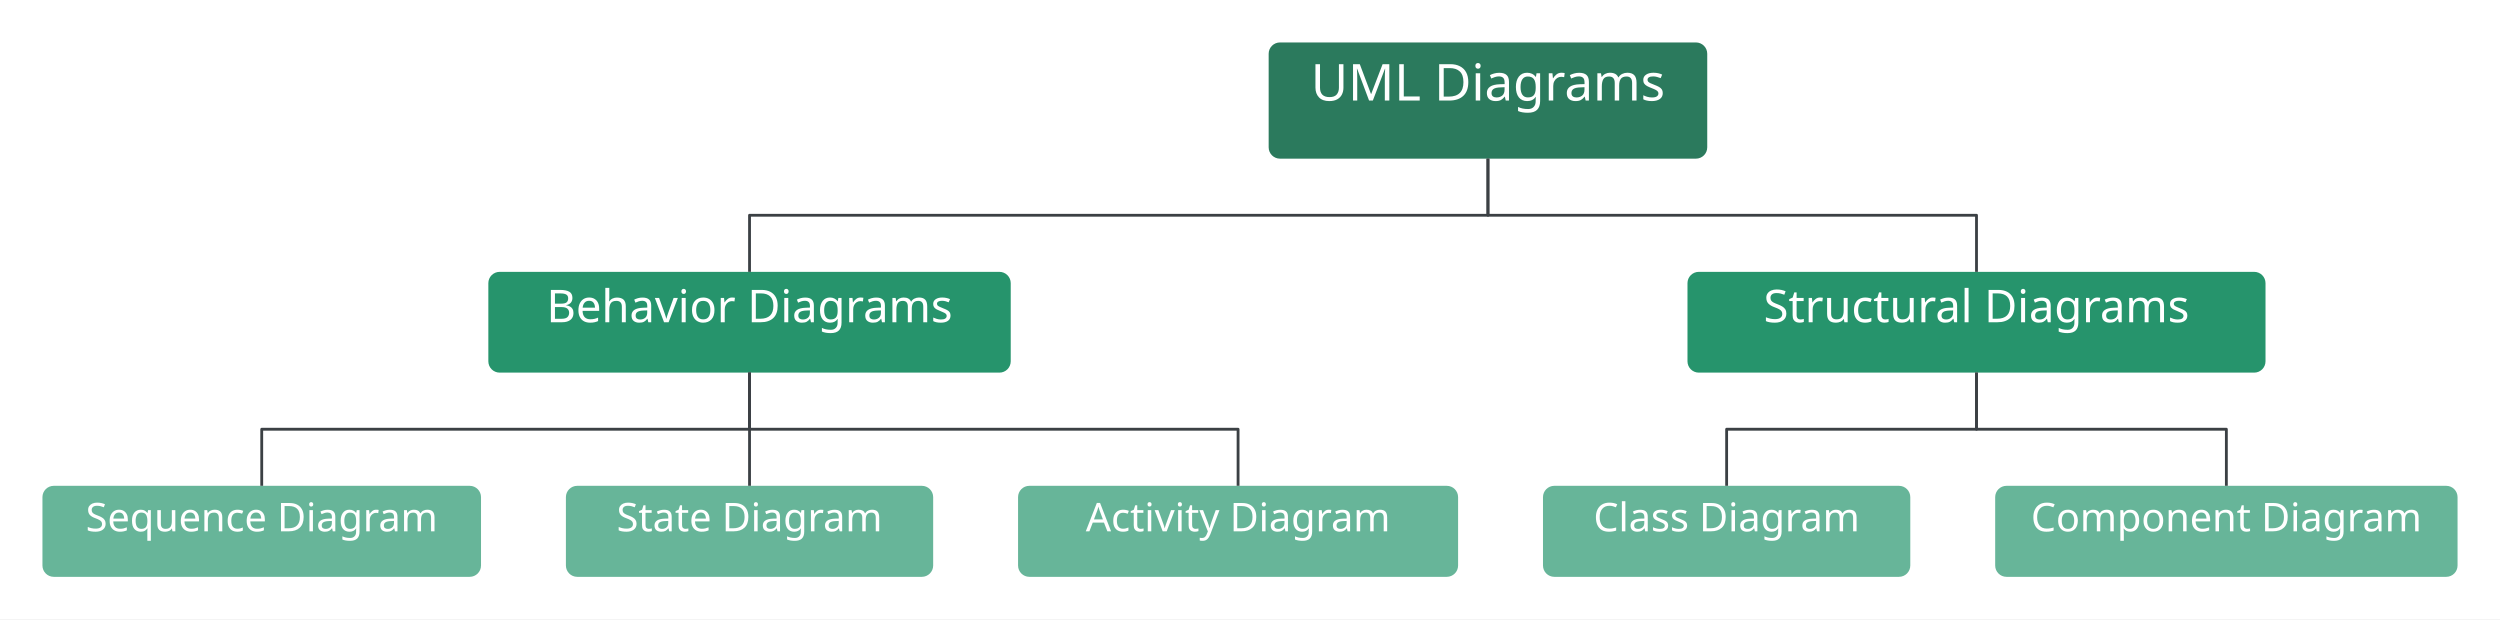
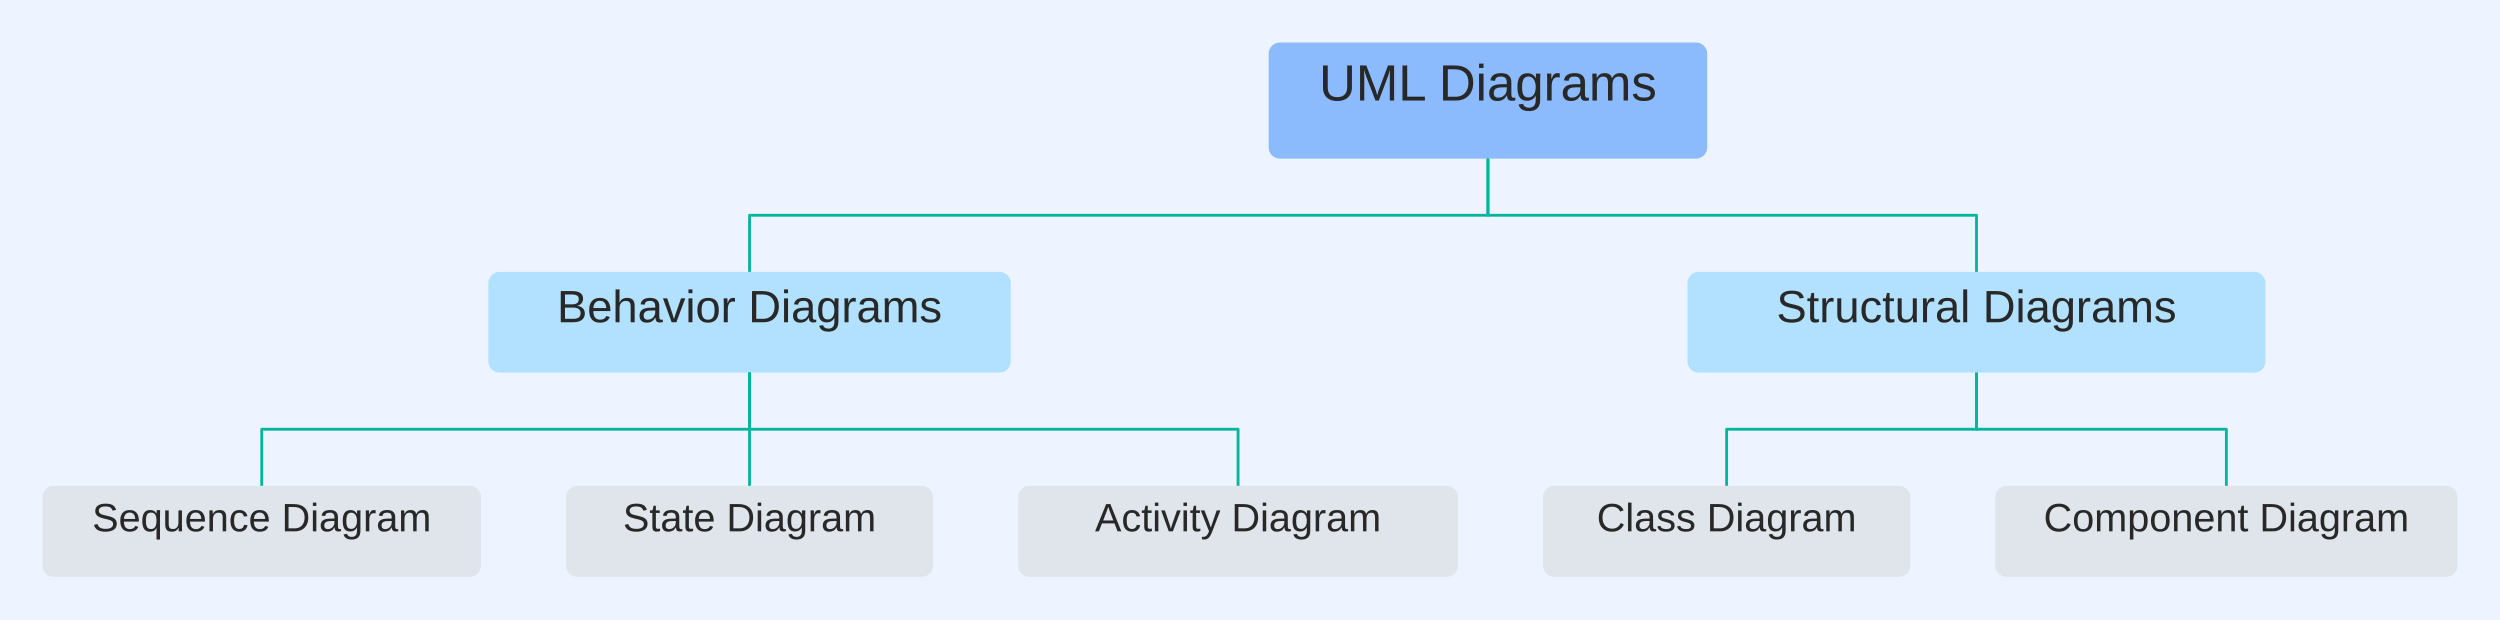
<svg xmlns="http://www.w3.org/2000/svg" width="883.476" height="218.848">
  <defs id="defs_1" />
-   <path opacity="1" stroke-width="1" stroke-opacity="1" fill-opacity="1" d="M 0,0 l 883.476,0 l 0,218.848 l-883.476 0 z" fill="#fff" stroke="none" />
+   <path opacity="1" stroke-width="1" stroke-opacity="1" fill-opacity="1" d="M 0,0 l 883.476,0 l 0,218.848 l-883.476 0 z" fill="#EDF4FF" stroke="none"> </path>
  <g opacity="1" transform="matrix(1,0,0,1,15,15)">
    <g opacity="1">
-       <path opacity="1" stroke-width="1" stroke-opacity="1" fill-opacity="1" d="M 437.332,0 l 146.99,0 a 4,4,0,0,1,4,4 l 0,33.068 a 4,4,0,0,1,-4,4 l -146.99,0 a 4,4,0,0,1,-4,-4 l 0,-33.068 a 4,4,0,0,1,4,-4 z" fill="#2B7A5D" stroke="none" />
-       <text alignment-baseline="central" text-anchor="middle" opacity="1" stroke-width="1" stroke-opacity="1" fill-opacity="1" x="510.827" y="20.534" font-size="18" font-family="Source Code Pro, sans-serif" font-style="normal" font-weight="normal" font-variant="normal" fill="#fff" paint-order="stroke" style="stroke-linecap:butt; stroke-linejoin:miter;" stroke="none">UML Diagrams</text>
+       <path opacity="1" stroke-width="1" stroke-opacity="1" fill-opacity="1" d="M 437.332,0 l 146.99,0 a 4,4,0,0,1,4,4 l 0,33.068 a 4,4,0,0,1,-4,4 l -146.99,0 a 4,4,0,0,1,-4,-4 l 0,-33.068 a 4,4,0,0,1,4,-4 z" fill="#8BBBFD" stroke="none" />
+       <text alignment-baseline="central" text-anchor="middle" opacity="1" stroke-width="1" stroke-opacity="1" fill-opacity="1" x="510.827" y="20.534" font-size="18" font-family="Arial" font-style="normal" font-weight="normal" font-variant="normal" fill="#272827" paint-order="stroke" style="stroke-linecap:butt; stroke-linejoin:miter;" stroke="none">UML Diagrams</text>
    </g>
    <g opacity="1">
-       <path opacity="1" stroke-width="1" stroke-opacity="1" fill-opacity="1" d="M 161.575,81.068 l 176.608,0 a 4,4,0,0,1,4,4 l 0,27.616 a 4,4,0,0,1,-4,4 l -176.608,0 a 4,4,0,0,1,-4,-4 l 0,-27.616 a 4,4,0,0,1,4,-4 z" fill="#26946C" stroke="none" />
-       <text alignment-baseline="central" text-anchor="middle" opacity="1" stroke-width="1" stroke-opacity="1" fill-opacity="1" x="249.879" y="98.876" font-size="16" font-family="Source Code Pro, sans-serif" font-style="normal" font-weight="normal" font-variant="normal" fill="#fff" paint-order="stroke" style="stroke-linecap:butt; stroke-linejoin:miter;" stroke="none">Behavior Diagrams</text>
+       <path opacity="1" stroke-width="1" stroke-opacity="1" fill-opacity="1" d="M 161.575,81.068 l 176.608,0 a 4,4,0,0,1,4,4 l 0,27.616 a 4,4,0,0,1,-4,4 l -176.608,0 a 4,4,0,0,1,-4,-4 l 0,-27.616 a 4,4,0,0,1,4,-4 z" fill="#b1e1ff" stroke="none" />
+       <text alignment-baseline="central" text-anchor="middle" opacity="1" stroke-width="1" stroke-opacity="1" fill-opacity="1" x="249.879" y="98.876" font-size="16" font-family="Arial" font-style="normal" font-weight="normal" font-variant="normal" fill="#272827" paint-order="stroke" style="stroke-linecap:butt; stroke-linejoin:miter;" stroke="none">Behavior Diagrams</text>
    </g>
    <g opacity="1">
-       <path opacity="1" stroke-width="1" stroke-opacity="1" fill-opacity="1" d="M 4,156.684 l 146.986,0 a 4,4,0,0,1,4,4 l 0,24.164 a 4,4,0,0,1,-4,4 l -146.986,0 a 4,4,0,0,1,-4,-4 l 0,-24.164 a 4,4,0,0,1,4,-4 z" fill="#67B599" stroke="none" />
-       <text alignment-baseline="central" text-anchor="middle" opacity="1" stroke-width="1" stroke-opacity="1" fill-opacity="1" x="77.493" y="172.766" font-size="14" font-family="Source Code Pro, sans-serif" font-style="normal" font-weight="normal" font-variant="normal" fill="#fff" paint-order="stroke" style="stroke-linecap:butt; stroke-linejoin:miter;" stroke="none">Sequence Diagram</text>
+       <path opacity="1" stroke-width="1" stroke-opacity="1" fill-opacity="1" d="M 4,156.684 l 146.986,0 a 4,4,0,0,1,4,4 l 0,24.164 a 4,4,0,0,1,-4,4 l -146.986,0 a 4,4,0,0,1,-4,-4 l 0,-24.164 a 4,4,0,0,1,4,-4 z" fill="#e0e5eb" stroke="none" />
+       <text alignment-baseline="central" text-anchor="middle" opacity="1" stroke-width="1" stroke-opacity="1" fill-opacity="1" x="77.493" y="172.766" font-size="14" font-family="Arial" font-style="normal" font-weight="normal" font-variant="normal" fill="#272827" paint-order="stroke" style="stroke-linecap:butt; stroke-linejoin:miter;" stroke="none">Sequence Diagram</text>
    </g>
    <g opacity="1">
-       <path opacity="1" stroke-width="1" stroke-opacity="1" fill-opacity="1" d="M 188.986,156.684 l 121.786,0 a 4,4,0,0,1,4,4 l 0,24.164 a 4,4,0,0,1,-4,4 l -121.786,0 a 4,4,0,0,1,-4,-4 l 0,-24.164 a 4,4,0,0,1,4,-4 z" fill="#67B599" stroke="none" />
-       <text alignment-baseline="central" text-anchor="middle" opacity="1" stroke-width="1" stroke-opacity="1" fill-opacity="1" x="249.879" y="172.766" font-size="14" font-family="Source Code Pro, sans-serif" font-style="normal" font-weight="normal" font-variant="normal" fill="#fff" paint-order="stroke" style="stroke-linecap:butt; stroke-linejoin:miter;" stroke="none">State Diagram</text>
+       <path opacity="1" stroke-width="1" stroke-opacity="1" fill-opacity="1" d="M 188.986,156.684 l 121.786,0 a 4,4,0,0,1,4,4 l 0,24.164 a 4,4,0,0,1,-4,4 l -121.786,0 a 4,4,0,0,1,-4,-4 l 0,-24.164 a 4,4,0,0,1,4,-4 z" fill="#e0e5eb" stroke="none" />
+       <text alignment-baseline="central" text-anchor="middle" opacity="1" stroke-width="1" stroke-opacity="1" fill-opacity="1" x="249.879" y="172.766" font-size="14" font-family="Arial" font-style="normal" font-weight="normal" font-variant="normal" fill="#272827" paint-order="stroke" style="stroke-linecap:butt; stroke-linejoin:miter;" stroke="none">State Diagram</text>
    </g>
    <g opacity="1">
-       <path opacity="1" stroke-width="1" stroke-opacity="1" fill-opacity="1" d="M 348.772,156.684 l 147.504,0 a 4,4,0,0,1,4,4 l 0,24.164 a 4,4,0,0,1,-4,4 l -147.504,0 a 4,4,0,0,1,-4,-4 l 0,-24.164 a 4,4,0,0,1,4,-4 z" fill="#67B599" stroke="none" />
-       <text alignment-baseline="central" text-anchor="middle" opacity="1" stroke-width="1" stroke-opacity="1" fill-opacity="1" x="422.524" y="172.766" font-size="14" font-family="Source Code Pro, sans-serif" font-style="normal" font-weight="normal" font-variant="normal" fill="#fff" paint-order="stroke" style="stroke-linecap:butt; stroke-linejoin:miter;" stroke="none">Activity Diagram</text>
+       <path opacity="1" stroke-width="1" stroke-opacity="1" fill-opacity="1" d="M 348.772,156.684 l 147.504,0 a 4,4,0,0,1,4,4 l 0,24.164 a 4,4,0,0,1,-4,4 l -147.504,0 a 4,4,0,0,1,-4,-4 l 0,-24.164 a 4,4,0,0,1,4,-4 z" fill="#e0e5eb" stroke="none" />
+       <text alignment-baseline="central" text-anchor="middle" opacity="1" stroke-width="1" stroke-opacity="1" fill-opacity="1" x="422.524" y="172.766" font-size="14" font-family="Arial" font-style="normal" font-weight="normal" font-variant="normal" fill="#272827" paint-order="stroke" style="stroke-linecap:butt; stroke-linejoin:miter;" stroke="none">Activity Diagram</text>
    </g>
    <g opacity="1">
-       <path opacity="1" stroke-width="1" stroke-opacity="1" fill-opacity="1" d="M 585.34,81.068 l 196.272,0 a 4,4,0,0,1,4,4 l 0,27.616 a 4,4,0,0,1,-4,4 l -196.272,0 a 4,4,0,0,1,-4,-4 l 0,-27.616 a 4,4,0,0,1,4,-4 z" fill="#26946C" stroke="none" />
-       <text alignment-baseline="central" text-anchor="middle" opacity="1" stroke-width="1" stroke-opacity="1" fill-opacity="1" x="683.476" y="98.876" font-size="16" font-family="Source Code Pro, sans-serif" font-style="normal" font-weight="normal" font-variant="normal" fill="#fff" paint-order="stroke" style="stroke-linecap:butt; stroke-linejoin:miter;" stroke="none">Structural Diagrams</text>
+       <path opacity="1" stroke-width="1" stroke-opacity="1" fill-opacity="1" d="M 585.34,81.068 l 196.272,0 a 4,4,0,0,1,4,4 l 0,27.616 a 4,4,0,0,1,-4,4 l -196.272,0 a 4,4,0,0,1,-4,-4 l 0,-27.616 a 4,4,0,0,1,4,-4 z" fill="#b1e1ff" stroke="none" />
+       <text alignment-baseline="central" text-anchor="middle" opacity="1" stroke-width="1" stroke-opacity="1" fill-opacity="1" x="683.476" y="98.876" font-size="16" font-family="Arial" font-style="normal" font-weight="normal" font-variant="normal" fill="#272827" paint-order="stroke" style="stroke-linecap:butt; stroke-linejoin:miter;" stroke="none">Structural Diagrams</text>
    </g>
    <g opacity="1">
-       <path opacity="1" stroke-width="1" stroke-opacity="1" fill-opacity="1" d="M 534.276,156.684 l 121.8,0 a 4,4,0,0,1,4,4 l 0,24.164 a 4,4,0,0,1,-4,4 l -121.8,0 a 4,4,0,0,1,-4,-4 l 0,-24.164 a 4,4,0,0,1,4,-4 z" fill="#67B599" stroke="none" />
-       <text alignment-baseline="central" text-anchor="middle" opacity="1" stroke-width="1" stroke-opacity="1" fill-opacity="1" x="595.176" y="172.766" font-size="14" font-family="Source Code Pro, sans-serif" font-style="normal" font-weight="normal" font-variant="normal" fill="#fff" paint-order="stroke" style="stroke-linecap:butt; stroke-linejoin:miter;" stroke="none">Class Diagram</text>
+       <path opacity="1" stroke-width="1" stroke-opacity="1" fill-opacity="1" d="M 534.276,156.684 l 121.8,0 a 4,4,0,0,1,4,4 l 0,24.164 a 4,4,0,0,1,-4,4 l -121.8,0 a 4,4,0,0,1,-4,-4 l 0,-24.164 a 4,4,0,0,1,4,-4 z" fill="#e0e5eb" stroke="none" />
+       <text alignment-baseline="central" text-anchor="middle" opacity="1" stroke-width="1" stroke-opacity="1" fill-opacity="1" x="595.176" y="172.766" font-size="14" font-family="Arial" font-style="normal" font-weight="normal" font-variant="normal" fill="#272827" paint-order="stroke" style="stroke-linecap:butt; stroke-linejoin:miter;" stroke="none">Class Diagram</text>
    </g>
    <g opacity="1">
-       <path opacity="1" stroke-width="1" stroke-opacity="1" fill-opacity="1" d="M 694.076,156.684 l 155.4,0 a 4,4,0,0,1,4,4 l 0,24.164 a 4,4,0,0,1,-4,4 l -155.4,0 a 4,4,0,0,1,-4,-4 l 0,-24.164 a 4,4,0,0,1,4,-4 z" fill="#67B599" stroke="none" />
-       <text alignment-baseline="central" text-anchor="middle" opacity="1" stroke-width="1" stroke-opacity="1" fill-opacity="1" x="771.776" y="172.766" font-size="14" font-family="Source Code Pro, sans-serif" font-style="normal" font-weight="normal" font-variant="normal" fill="#fff" paint-order="stroke" style="stroke-linecap:butt; stroke-linejoin:miter;" stroke="none">Component Diagram</text>
+       <path opacity="1" stroke-width="1" stroke-opacity="1" fill-opacity="1" d="M 694.076,156.684 l 155.4,0 a 4,4,0,0,1,4,4 l 0,24.164 a 4,4,0,0,1,-4,4 l -155.4,0 a 4,4,0,0,1,-4,-4 l 0,-24.164 a 4,4,0,0,1,4,-4 z" fill="#e0e5eb" stroke="none" />
+       <text alignment-baseline="central" text-anchor="middle" opacity="1" stroke-width="1" stroke-opacity="1" fill-opacity="1" x="771.776" y="172.766" font-size="14" font-family="Arial" font-style="normal" font-weight="normal" font-variant="normal" fill="#272827" paint-order="stroke" style="stroke-linecap:butt; stroke-linejoin:miter;" stroke="none">Component Diagram</text>
    </g>
    <g opacity="1">
-       <path opacity="1" stroke-width="1" stroke-opacity="1" fill-opacity="1" d="M 510.827 41.068L 510.827 61.068L 249.879 61.068L 249.879 81.068" stroke="#3b4044" stroke-linejoin="round" fill="none" />
-       <path opacity="1" stroke-width="1" stroke-opacity="1" fill-opacity="1" d="M 510.827 41.068L 510.827 61.068L 683.476 61.068L 683.476 81.068" stroke="#3b4044" stroke-linejoin="round" fill="none" />
-       <path opacity="1" stroke-width="1" stroke-opacity="1" fill-opacity="1" d="M 249.879 116.684L 249.879 136.684L 77.493 136.684L 77.493 156.684" stroke="#3b4044" stroke-linejoin="round" fill="none" />
-       <path opacity="1" stroke-width="1" stroke-opacity="1" fill-opacity="1" d="M 249.879 116.684L 249.879 136.684L 249.879 136.684L 249.879 156.684" stroke="#3b4044" stroke-linejoin="round" fill="none" />
-       <path opacity="1" stroke-width="1" stroke-opacity="1" fill-opacity="1" d="M 249.879 116.684L 249.879 136.684L 422.524 136.684L 422.524 156.684" stroke="#3b4044" stroke-linejoin="round" fill="none" />
-       <path opacity="1" stroke-width="1" stroke-opacity="1" fill-opacity="1" d="M 683.476 116.684L 683.476 136.684L 595.176 136.684L 595.176 156.684" stroke="#3b4044" stroke-linejoin="round" fill="none" />
-       <path opacity="1" stroke-width="1" stroke-opacity="1" fill-opacity="1" d="M 683.476 116.684L 683.476 136.684L 771.776 136.684L 771.776 156.684" stroke="#3b4044" stroke-linejoin="round" fill="none" />
+       <path opacity="1" stroke-width="1" stroke-opacity="1" fill-opacity="1" d="M 510.827 41.068L 510.827 61.068L 249.879 61.068L 249.879 81.068" stroke="#03B59C" stroke-linejoin="round" fill="none" />
+       <path opacity="1" stroke-width="1" stroke-opacity="1" fill-opacity="1" d="M 510.827 41.068L 510.827 61.068L 683.476 61.068L 683.476 81.068" stroke="#03B59C" stroke-linejoin="round" fill="none" />
+       <path opacity="1" stroke-width="1" stroke-opacity="1" fill-opacity="1" d="M 249.879 116.684L 249.879 136.684L 77.493 136.684L 77.493 156.684" stroke="#03B59C" stroke-linejoin="round" fill="none" />
+       <path opacity="1" stroke-width="1" stroke-opacity="1" fill-opacity="1" d="M 249.879 116.684L 249.879 136.684L 249.879 136.684L 249.879 156.684" stroke="#03B59C" stroke-linejoin="round" fill="none" />
+       <path opacity="1" stroke-width="1" stroke-opacity="1" fill-opacity="1" d="M 249.879 116.684L 249.879 136.684L 422.524 136.684L 422.524 156.684" stroke="#03B59C" stroke-linejoin="round" fill="none" />
+       <path opacity="1" stroke-width="1" stroke-opacity="1" fill-opacity="1" d="M 683.476 116.684L 683.476 136.684L 595.176 136.684L 595.176 156.684" stroke="#03B59C" stroke-linejoin="round" fill="none" />
+       <path opacity="1" stroke-width="1" stroke-opacity="1" fill-opacity="1" d="M 683.476 116.684L 683.476 136.684L 771.776 136.684L 771.776 156.684" stroke="#03B59C" stroke-linejoin="round" fill="none" />
    </g>
  </g>
</svg>
